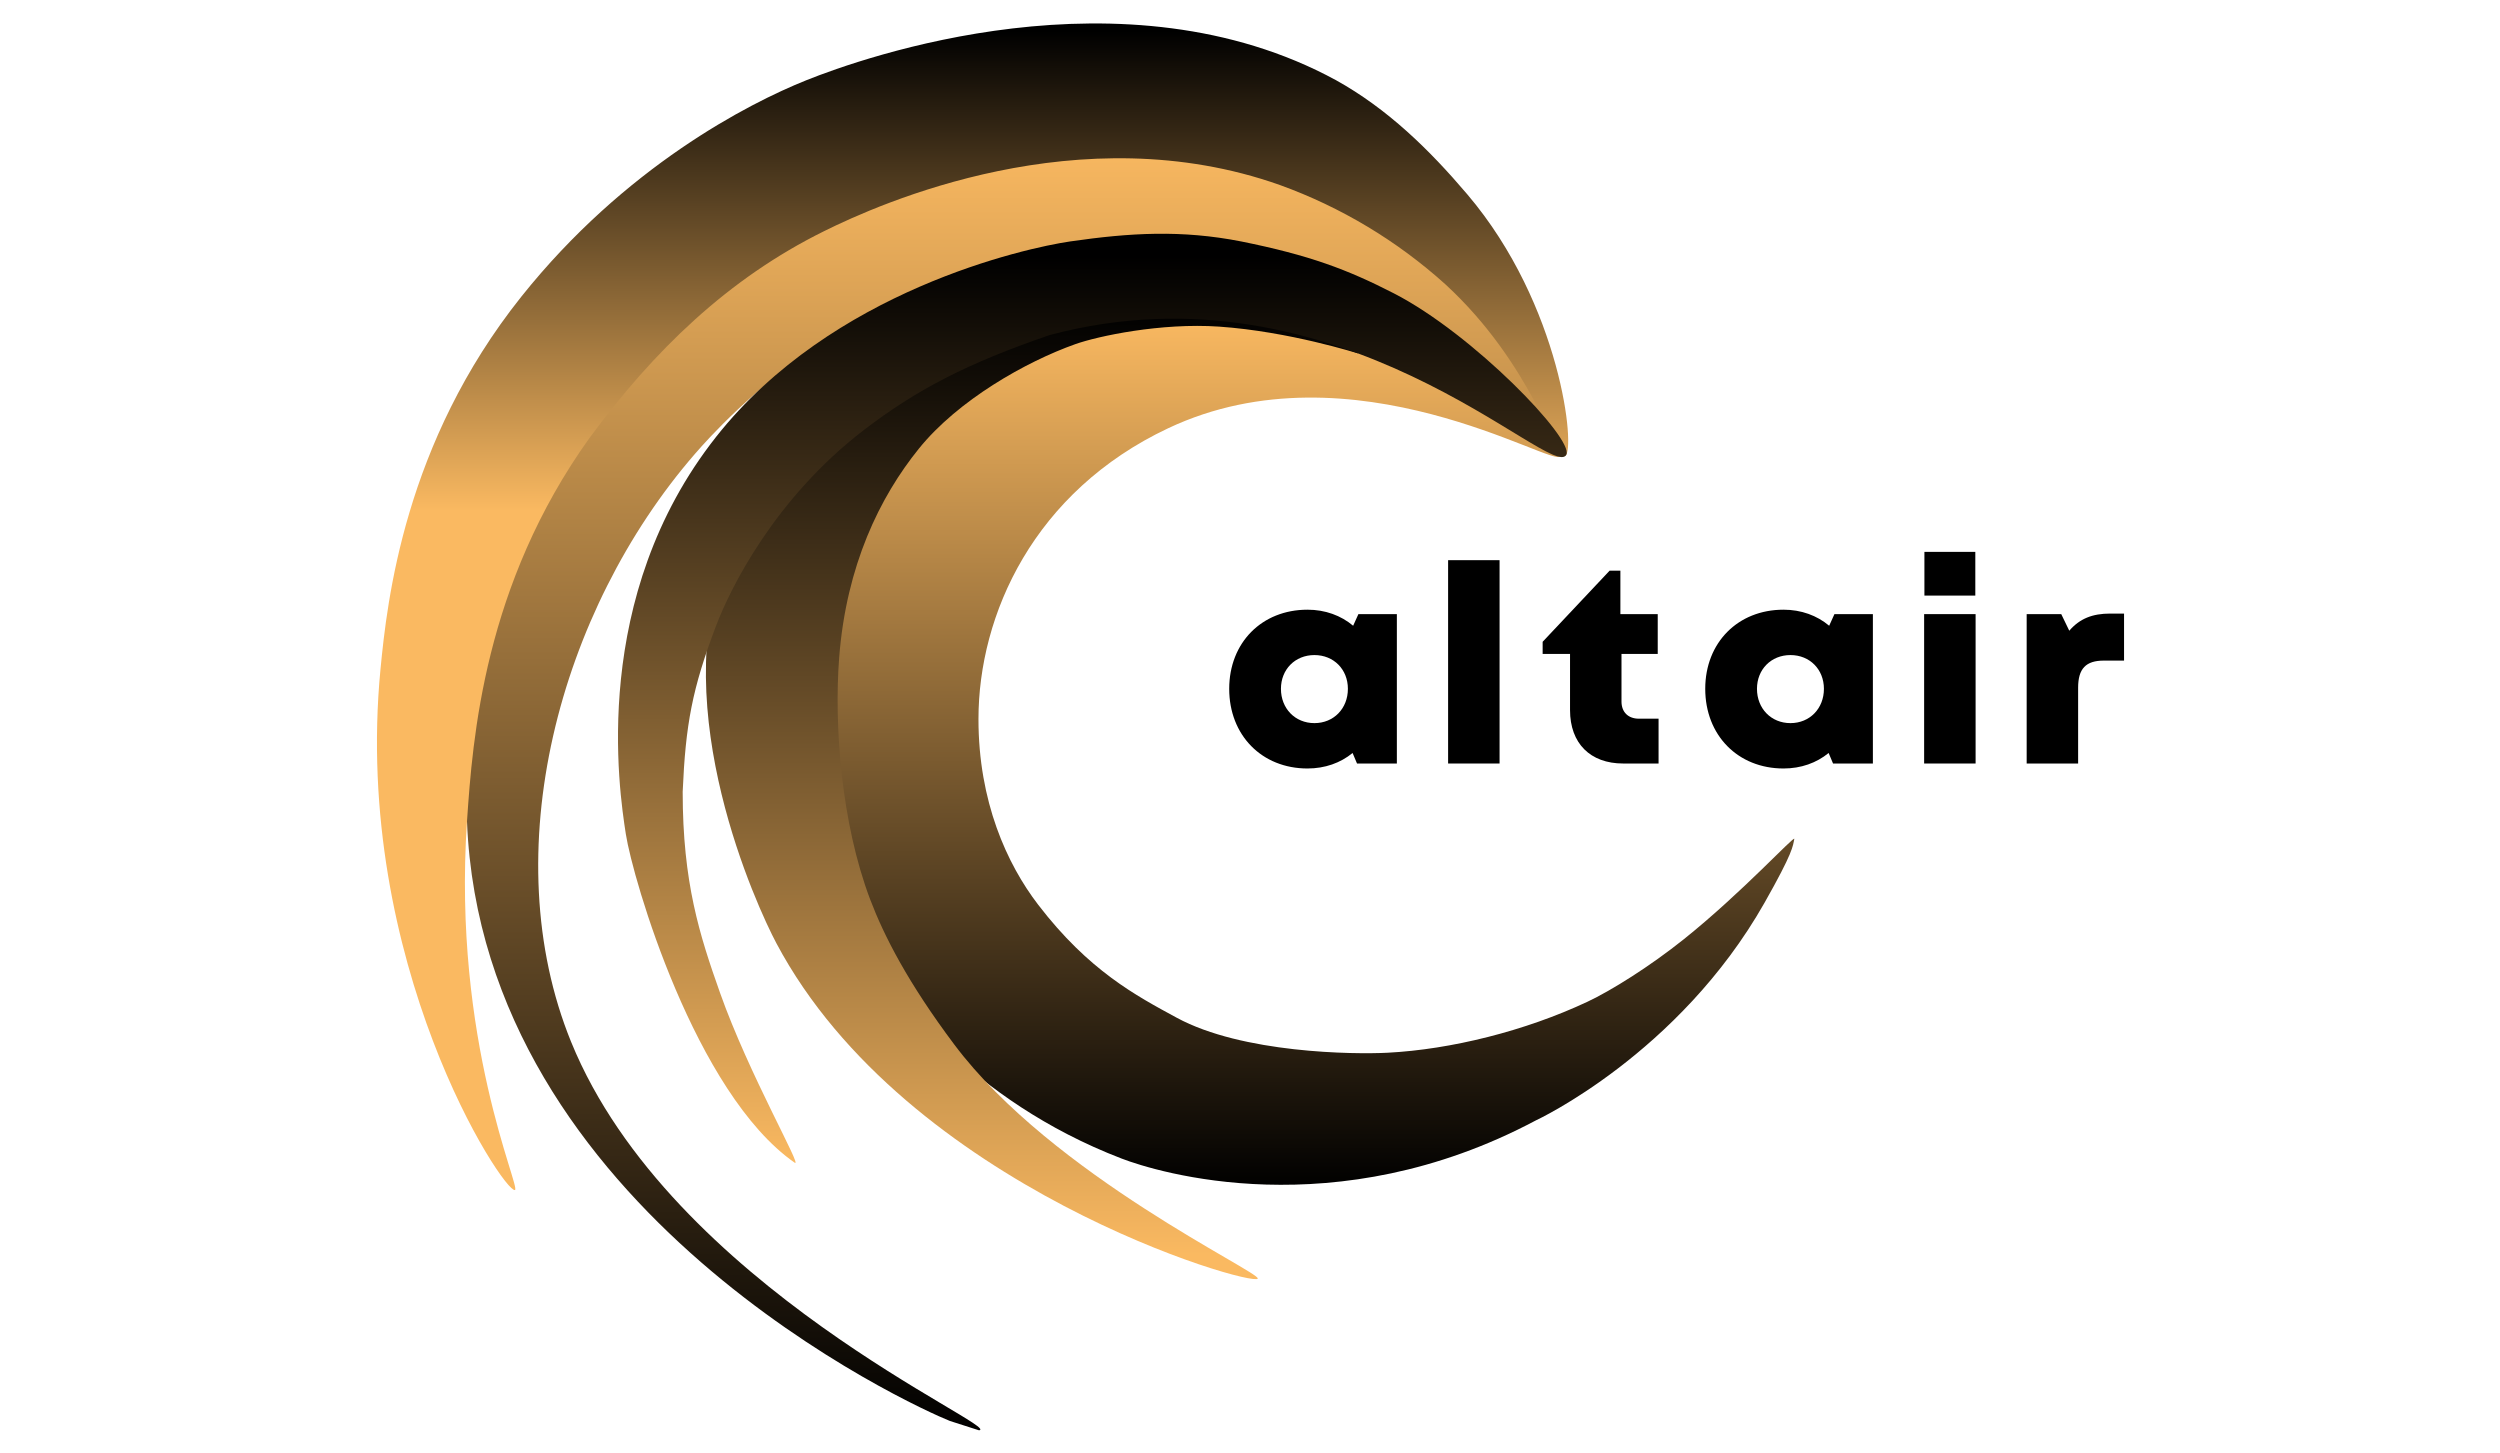
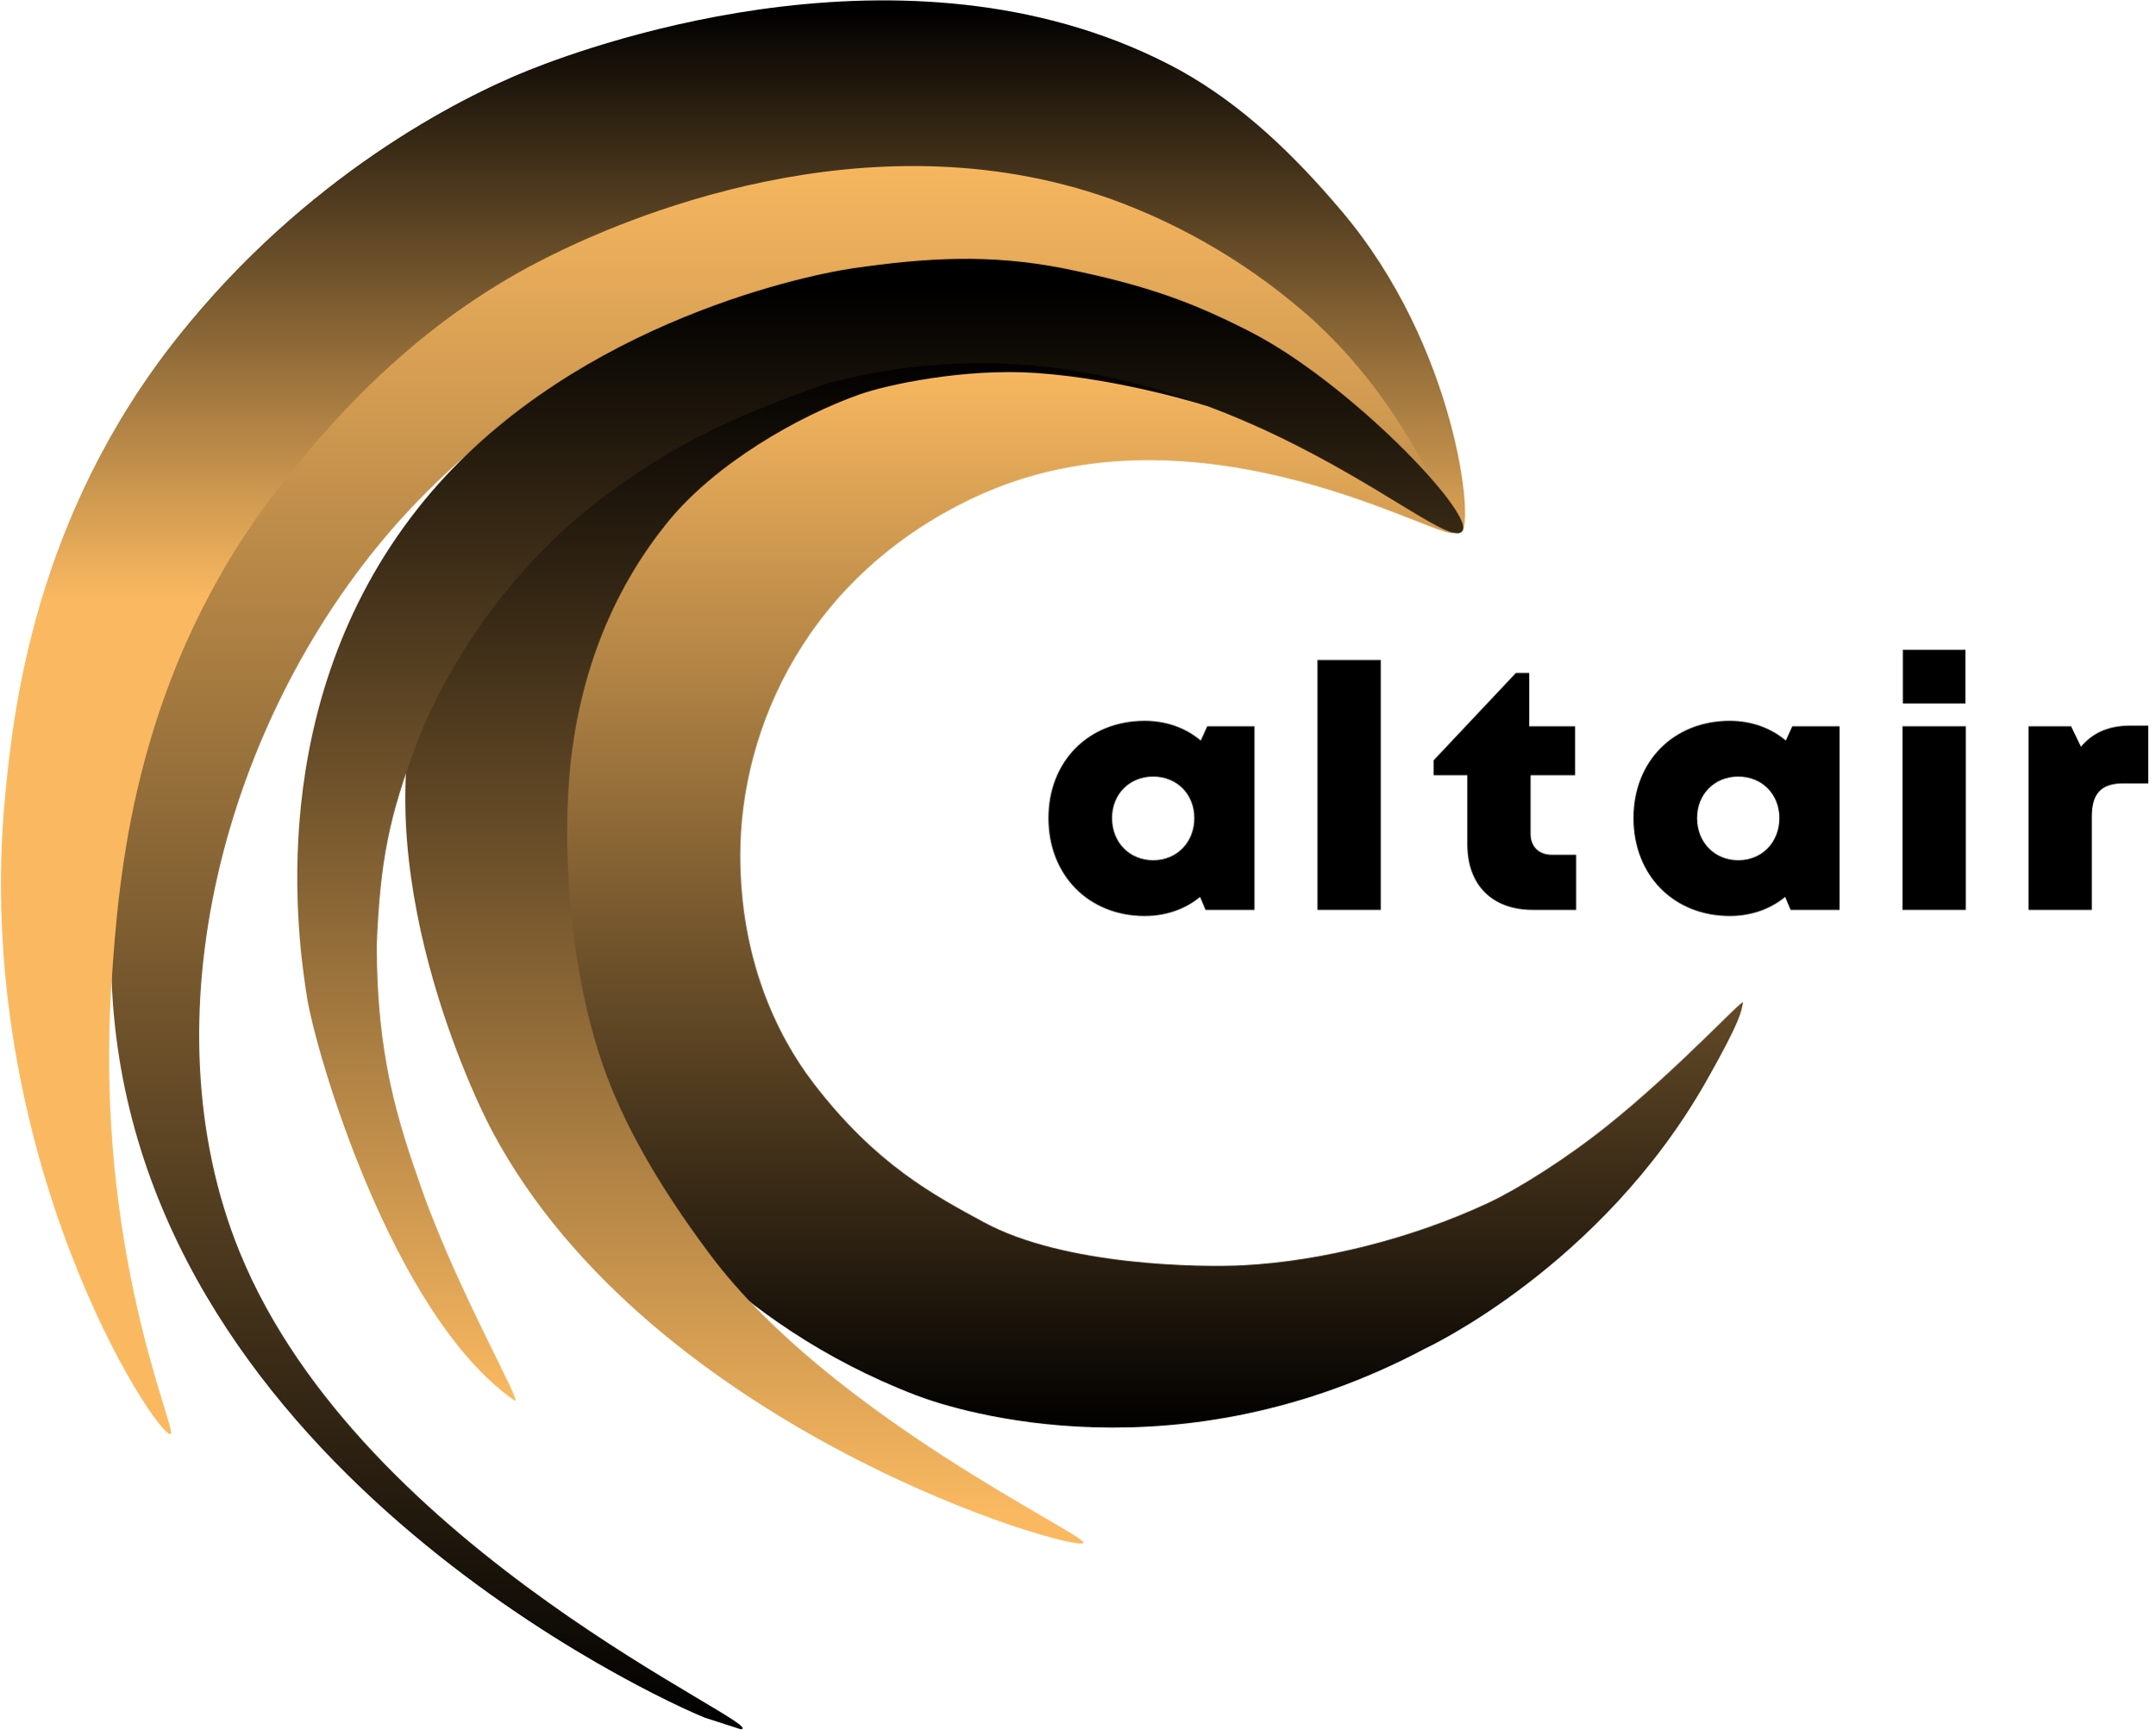
- <svg xmlns="http://www.w3.org/2000/svg" width="432" height="251" viewBox="0 0 432 251" fill="none">
-   <path d="M269.563 78.812C268.731 81.011 233.784 58.938 201.869 73.997C178.665 84.946 169.079 106.172 169.079 124.272C169.079 138.533 174.006 149.308 179.391 156.329C188.15 167.749 196.298 172.045 203.335 175.862C214.67 182.012 233.948 182.217 239.801 181.911C250.699 181.342 263.503 178.175 274.3 173.108C278.422 171.174 285.117 166.979 290.981 162.286C300.994 154.273 310.216 144.192 310.056 144.972C309.801 146.209 309.904 147.187 304.897 156.02C290.061 182.19 265.396 193.606 265.396 193.606C230.648 212.085 199.812 202.501 193.818 200.2C167.507 190.101 153.785 171.167 150.579 165.145C145.35 155.324 135.976 119.255 148.536 90.584C157.843 69.338 179.421 58.899 181.804 57.9C220.25 41.77 270.318 76.814 269.563 78.812Z" fill="url(#paint0_linear)" />
-   <path d="M270.661 76.982C269.099 78.437 257.876 64.897 239.857 55.119C234.705 52.325 215.05 42.279 191.046 42.795C151.251 43.646 124.806 72.987 120.091 78.425C96.52 105.603 85.423 147.452 98.68 180.019C115.91 222.338 173.557 246.678 169.174 247.158L164.131 245.537C158.046 243.126 83.37 209.322 80.696 141.963C79.188 104.008 91.329 73.269 98.68 64.878C111.525 50.217 121.824 43.159 130.507 38.497C147.954 29.136 180.765 21.114 205.116 24.799C232.439 28.935 249.591 48.107 257.954 57.456C265.499 65.888 271.923 75.806 270.661 76.982Z" fill="url(#paint1_linear)" />
-   <path d="M270.463 78.775C272.309 77.951 269.845 52.747 253.548 33.581C246.976 25.836 239.749 18.794 230.876 13.865C194.197 -6.107 149.097 9.954 139.335 13.865C129.334 17.87 107.996 28.813 90.083 51.266C69.89 76.579 66.9 103.734 65.75 115.621C60.837 166.379 87.109 206.24 88.979 205.639C90.069 205.289 78.15 179.927 80.695 141.963C81.665 127.511 83.657 101.041 101.9 75.633C112.951 60.648 125.735 48.175 142.412 39.94C152.063 35.151 186.593 19.714 221.172 31.974C231.707 35.785 241.407 41.604 249.738 49.108C264.792 62.93 268.953 79.451 270.463 78.775Z" fill="url(#paint2_linear)" />
-   <path d="M217.336 220.948C216.47 222.429 156.643 205.278 134.168 163.008C130.785 156.649 115.165 122.754 125.413 96.366C129.699 85.328 138.137 72.972 141.545 69.133C147.051 62.935 156.39 57.362 168.25 52.312C173.579 50.096 183.314 47.79 189.033 47.026C194.702 46.325 203.409 46.476 209.094 47.026C220.147 48.097 235.084 61.062 234.664 61.062C234.551 61.062 222.808 57.28 210.667 56.441C200.603 55.747 189.686 58.094 185.814 59.469C177.272 62.503 165.563 69.133 158.793 77.51C152.023 85.887 146.243 97.726 145.012 113.597C144.11 125.231 145.348 142.203 150.369 155.433C152.775 161.775 156.92 169.846 164.886 180.475C181.842 203.1 217.962 219.888 217.336 220.948Z" fill="url(#paint3_linear)" />
-   <path d="M184.921 41.721C195.3 40.218 204.183 39.7 214.474 41.721C226.284 44.104 232.816 46.56 240.86 50.692C254.598 57.751 271.986 75.849 270.661 78.566C268.302 83.408 231.692 44.5 181.398 57.89C167.175 62.767 158.402 67.32 149.319 74.276C133.848 86.123 126.181 101.705 123.759 108.078C119.6 119.018 118.47 125.174 117.967 136.817C117.967 152.493 120.887 161.587 124.419 171.554C129.444 185.74 138.815 201.958 137.31 200.907C120.093 188.893 109.335 151.822 108.146 144.139C106.957 136.457 101.882 103.177 123.759 75.467C143.703 50.206 177.184 42.853 184.921 41.721Z" fill="url(#paint4_linear)" />
-   <path d="M234.732 106.12L233.824 108.128C231.72 106.359 228.996 105.355 225.936 105.355C218.048 105.355 212.407 111.044 212.407 119.028C212.407 127.059 218.048 132.795 225.936 132.795C228.948 132.795 231.625 131.839 233.728 130.118L234.493 131.935H241.377V106.12H234.732ZM227.131 124.955C223.785 124.955 221.347 122.422 221.347 119.028C221.347 115.681 223.785 113.195 227.131 113.195C230.477 113.195 232.916 115.681 232.916 119.028C232.916 122.422 230.477 124.955 227.131 124.955Z" fill="black" />
-   <path d="M250.233 131.935H259.125V96.798H250.233V131.935Z" fill="black" />
-   <path d="M283.206 124.19C281.341 124.19 280.194 123.043 280.194 121.227V113.004H286.456V106.12H280.003V98.615H278.138L266.569 110.901V113.004H271.302V122.709C271.302 128.445 274.792 131.935 280.481 131.935H286.6V124.19H283.206Z" fill="black" />
-   <path d="M316.99 106.12L316.082 108.128C313.979 106.359 311.254 105.355 308.194 105.355C300.306 105.355 294.665 111.044 294.665 119.028C294.665 127.059 300.306 132.795 308.194 132.795C311.206 132.795 313.883 131.839 315.987 130.118L316.751 131.935H323.635V106.12H316.99ZM309.389 124.955C306.043 124.955 303.605 122.422 303.605 119.028C303.605 115.681 306.043 113.195 309.389 113.195C312.736 113.195 315.174 115.681 315.174 119.028C315.174 122.422 312.736 124.955 309.389 124.955Z" fill="black" />
-   <path d="M332.539 102.917H341.335V95.364H332.539V102.917ZM332.491 131.935H341.383V106.12H332.491V131.935Z" fill="black" />
-   <path d="M364.645 106.025C361.586 106.025 359.387 106.885 357.57 108.988L356.184 106.12H350.208V131.935H359.1V118.836C359.1 115.538 360.439 114.151 363.546 114.151H367.036V106.025H364.645Z" fill="black" />
+ <svg xmlns="http://www.w3.org/2000/svg" width="303" height="244" viewBox="0 0 303 244" fill="none">
+   <path d="M204.563 74.812C203.731 77.011 168.784 54.938 136.869 69.997C113.665 80.946 104.079 102.172 104.079 120.272C104.079 134.533 109.006 145.308 114.391 152.329C123.15 163.749 131.298 168.045 138.335 171.862C149.67 178.012 168.948 178.217 174.801 177.911C185.699 177.342 198.503 174.175 209.3 169.108C213.422 167.174 220.117 162.979 225.981 158.286C235.994 150.273 245.216 140.192 245.056 140.972C244.801 142.209 244.904 143.187 239.897 152.02C225.061 178.19 200.396 189.606 200.396 189.606C165.648 208.085 134.812 198.501 128.818 196.2C102.507 186.101 88.785 167.167 85.579 161.145C80.35 151.324 70.976 115.255 83.536 86.584C92.843 65.338 114.421 54.899 116.804 53.9C155.25 37.77 205.318 72.814 204.563 74.812Z" fill="url(#paint0_linear)" />
+   <path d="M205.661 72.982C204.099 74.437 192.876 60.897 174.857 51.119C169.705 48.325 150.05 38.279 126.046 38.795C86.251 39.646 59.806 68.987 55.091 74.425C31.52 101.603 20.423 143.452 33.681 176.019C50.91 218.338 108.557 242.678 104.174 243.158L99.131 241.537C93.046 239.126 18.37 205.322 15.695 137.963C14.188 100.008 26.329 69.269 33.681 60.878C46.525 46.217 56.824 39.159 65.507 34.497C82.954 25.136 115.765 17.114 140.116 20.799C167.439 24.935 184.59 44.107 192.954 53.456C200.499 61.888 206.923 71.806 205.661 72.982Z" fill="url(#paint1_linear)" />
+   <path d="M205.463 74.775C207.309 73.951 204.845 48.747 188.548 29.581C181.976 21.836 174.749 14.794 165.876 9.865C129.197 -10.107 84.097 5.954 74.335 9.865C64.334 13.87 42.996 24.813 25.083 47.266C4.89 72.579 1.9 99.734 0.75 111.621C-4.163 162.379 22.109 202.24 23.979 201.639C25.069 201.289 13.15 175.927 15.695 137.963C16.665 123.511 18.657 97.041 36.9 71.633C47.951 56.648 60.735 44.175 77.412 35.94C87.063 31.151 121.593 15.714 156.172 27.974C166.707 31.785 176.407 37.604 184.738 45.108C199.792 58.93 203.953 75.451 205.463 74.775Z" fill="url(#paint2_linear)" />
+   <path d="M152.336 216.948C151.47 218.429 91.643 201.278 69.168 159.008C65.785 152.649 50.165 118.754 60.413 92.366C64.699 81.328 73.137 68.972 76.545 65.133C82.051 58.935 91.39 53.362 103.25 48.312C108.579 46.096 118.314 43.79 124.033 43.026C129.702 42.325 138.409 42.476 144.094 43.026C155.147 44.097 170.084 57.062 169.664 57.062C169.551 57.062 157.808 53.28 145.667 52.441C135.603 51.747 124.686 54.094 120.814 55.469C112.272 58.503 100.563 65.133 93.793 73.51C87.022 81.887 81.243 93.726 80.012 109.597C79.11 121.231 80.348 138.203 85.369 151.433C87.775 157.775 91.92 165.846 99.886 176.475C116.842 199.1 152.962 215.888 152.336 216.948Z" fill="url(#paint3_linear)" />
+   <path d="M119.921 37.721C130.3 36.218 139.183 35.7 149.474 37.721C161.284 40.104 167.816 42.56 175.86 46.692C189.598 53.751 206.986 71.849 205.661 74.566C203.302 79.408 166.692 40.5 116.398 53.89C102.175 58.767 93.403 63.321 84.319 70.276C68.848 82.123 61.181 97.705 58.759 104.078C54.6 115.018 53.47 121.174 52.967 132.817C52.967 148.493 55.887 157.587 59.419 167.554C64.444 181.74 73.815 197.958 72.31 196.907C55.093 184.893 44.335 147.822 43.146 140.139C41.957 132.457 36.882 99.177 58.759 71.467C78.703 46.206 112.184 38.853 119.921 37.721Z" fill="url(#paint4_linear)" />
+   <path d="M169.732 102.12L168.824 104.128C166.72 102.359 163.996 101.355 160.936 101.355C153.048 101.355 147.407 107.044 147.407 115.028C147.407 123.059 153.048 128.795 160.936 128.795C163.948 128.795 166.625 127.839 168.728 126.118L169.493 127.935H176.377V102.12H169.732ZM162.131 120.955C158.785 120.955 156.347 118.422 156.347 115.028C156.347 111.681 158.785 109.195 162.131 109.195C165.477 109.195 167.916 111.681 167.916 115.028C167.916 118.422 165.477 120.955 162.131 120.955Z" fill="black" />
+   <path d="M185.233 127.935H194.125V92.798H185.233V127.935Z" fill="black" />
+   <path d="M218.206 120.19C216.341 120.19 215.194 119.043 215.194 117.227V109.004H221.456V102.12H215.003V94.615H213.138L201.569 106.901V109.004H206.302V118.709C206.302 124.445 209.792 127.935 215.481 127.935H221.6V120.19H218.206Z" fill="black" />
+   <path d="M251.99 102.12L251.082 104.128C248.979 102.359 246.254 101.355 243.194 101.355C235.306 101.355 229.665 107.044 229.665 115.028C229.665 123.059 235.306 128.795 243.194 128.795C246.206 128.795 248.883 127.839 250.987 126.118L251.751 127.935H258.635V102.12H251.99ZM244.389 120.955C241.043 120.955 238.605 118.422 238.605 115.028C238.605 111.681 241.043 109.195 244.389 109.195C247.736 109.195 250.174 111.681 250.174 115.028C250.174 118.422 247.736 120.955 244.389 120.955Z" fill="black" />
+   <path d="M267.539 98.917H276.335V91.364H267.539V98.917ZM267.491 127.935H276.383V102.12H267.491V127.935Z" fill="black" />
+   <path d="M299.645 102.025C296.586 102.025 294.387 102.885 292.57 104.988L291.184 102.12H285.208V127.935H294.1V114.836C294.1 111.538 295.439 110.151 298.546 110.151H302.036V102.025H299.645Z" fill="black" />
  <defs>
-     <linearGradient id="paint0_linear" x1="247.67" y1="54.485" x2="247.67" y2="205.371" gradientUnits="userSpaceOnUse">
+     <linearGradient id="paint0_linear" x1="182.67" y1="50.485" x2="182.67" y2="201.371" gradientUnits="userSpaceOnUse">
      <stop stop-color="#FAB961" />
      <stop offset="1" />
    </linearGradient>
-     <linearGradient id="paint1_linear" x1="175.694" y1="23.884" x2="175.694" y2="247.532" gradientUnits="userSpaceOnUse">
+     <linearGradient id="paint1_linear" x1="110.694" y1="19.884" x2="110.694" y2="243.532" gradientUnits="userSpaceOnUse">
      <stop stop-color="#FAB961" />
      <stop offset="1" />
    </linearGradient>
-     <linearGradient id="paint2_linear" x1="168.096" y1="5.308" x2="168.096" y2="205.651" gradientUnits="userSpaceOnUse">
+     <linearGradient id="paint2_linear" x1="103.096" y1="1.308" x2="103.096" y2="201.651" gradientUnits="userSpaceOnUse">
      <stop />
      <stop offset="0.414" stop-color="#FAB961" />
    </linearGradient>
-     <linearGradient id="paint3_linear" x1="170.495" y1="53.905" x2="170.495" y2="216.824" gradientUnits="userSpaceOnUse">
+     <linearGradient id="paint3_linear" x1="105.495" y1="49.905" x2="105.495" y2="212.824" gradientUnits="userSpaceOnUse">
      <stop />
      <stop offset="1" stop-color="#FAB961" />
    </linearGradient>
-     <linearGradient id="paint4_linear" x1="188.759" y1="44.315" x2="188.759" y2="200.955" gradientUnits="userSpaceOnUse">
+     <linearGradient id="paint4_linear" x1="123.759" y1="40.315" x2="123.759" y2="196.955" gradientUnits="userSpaceOnUse">
      <stop />
      <stop offset="1" stop-color="#FAB961" />
    </linearGradient>
  </defs>
</svg>
